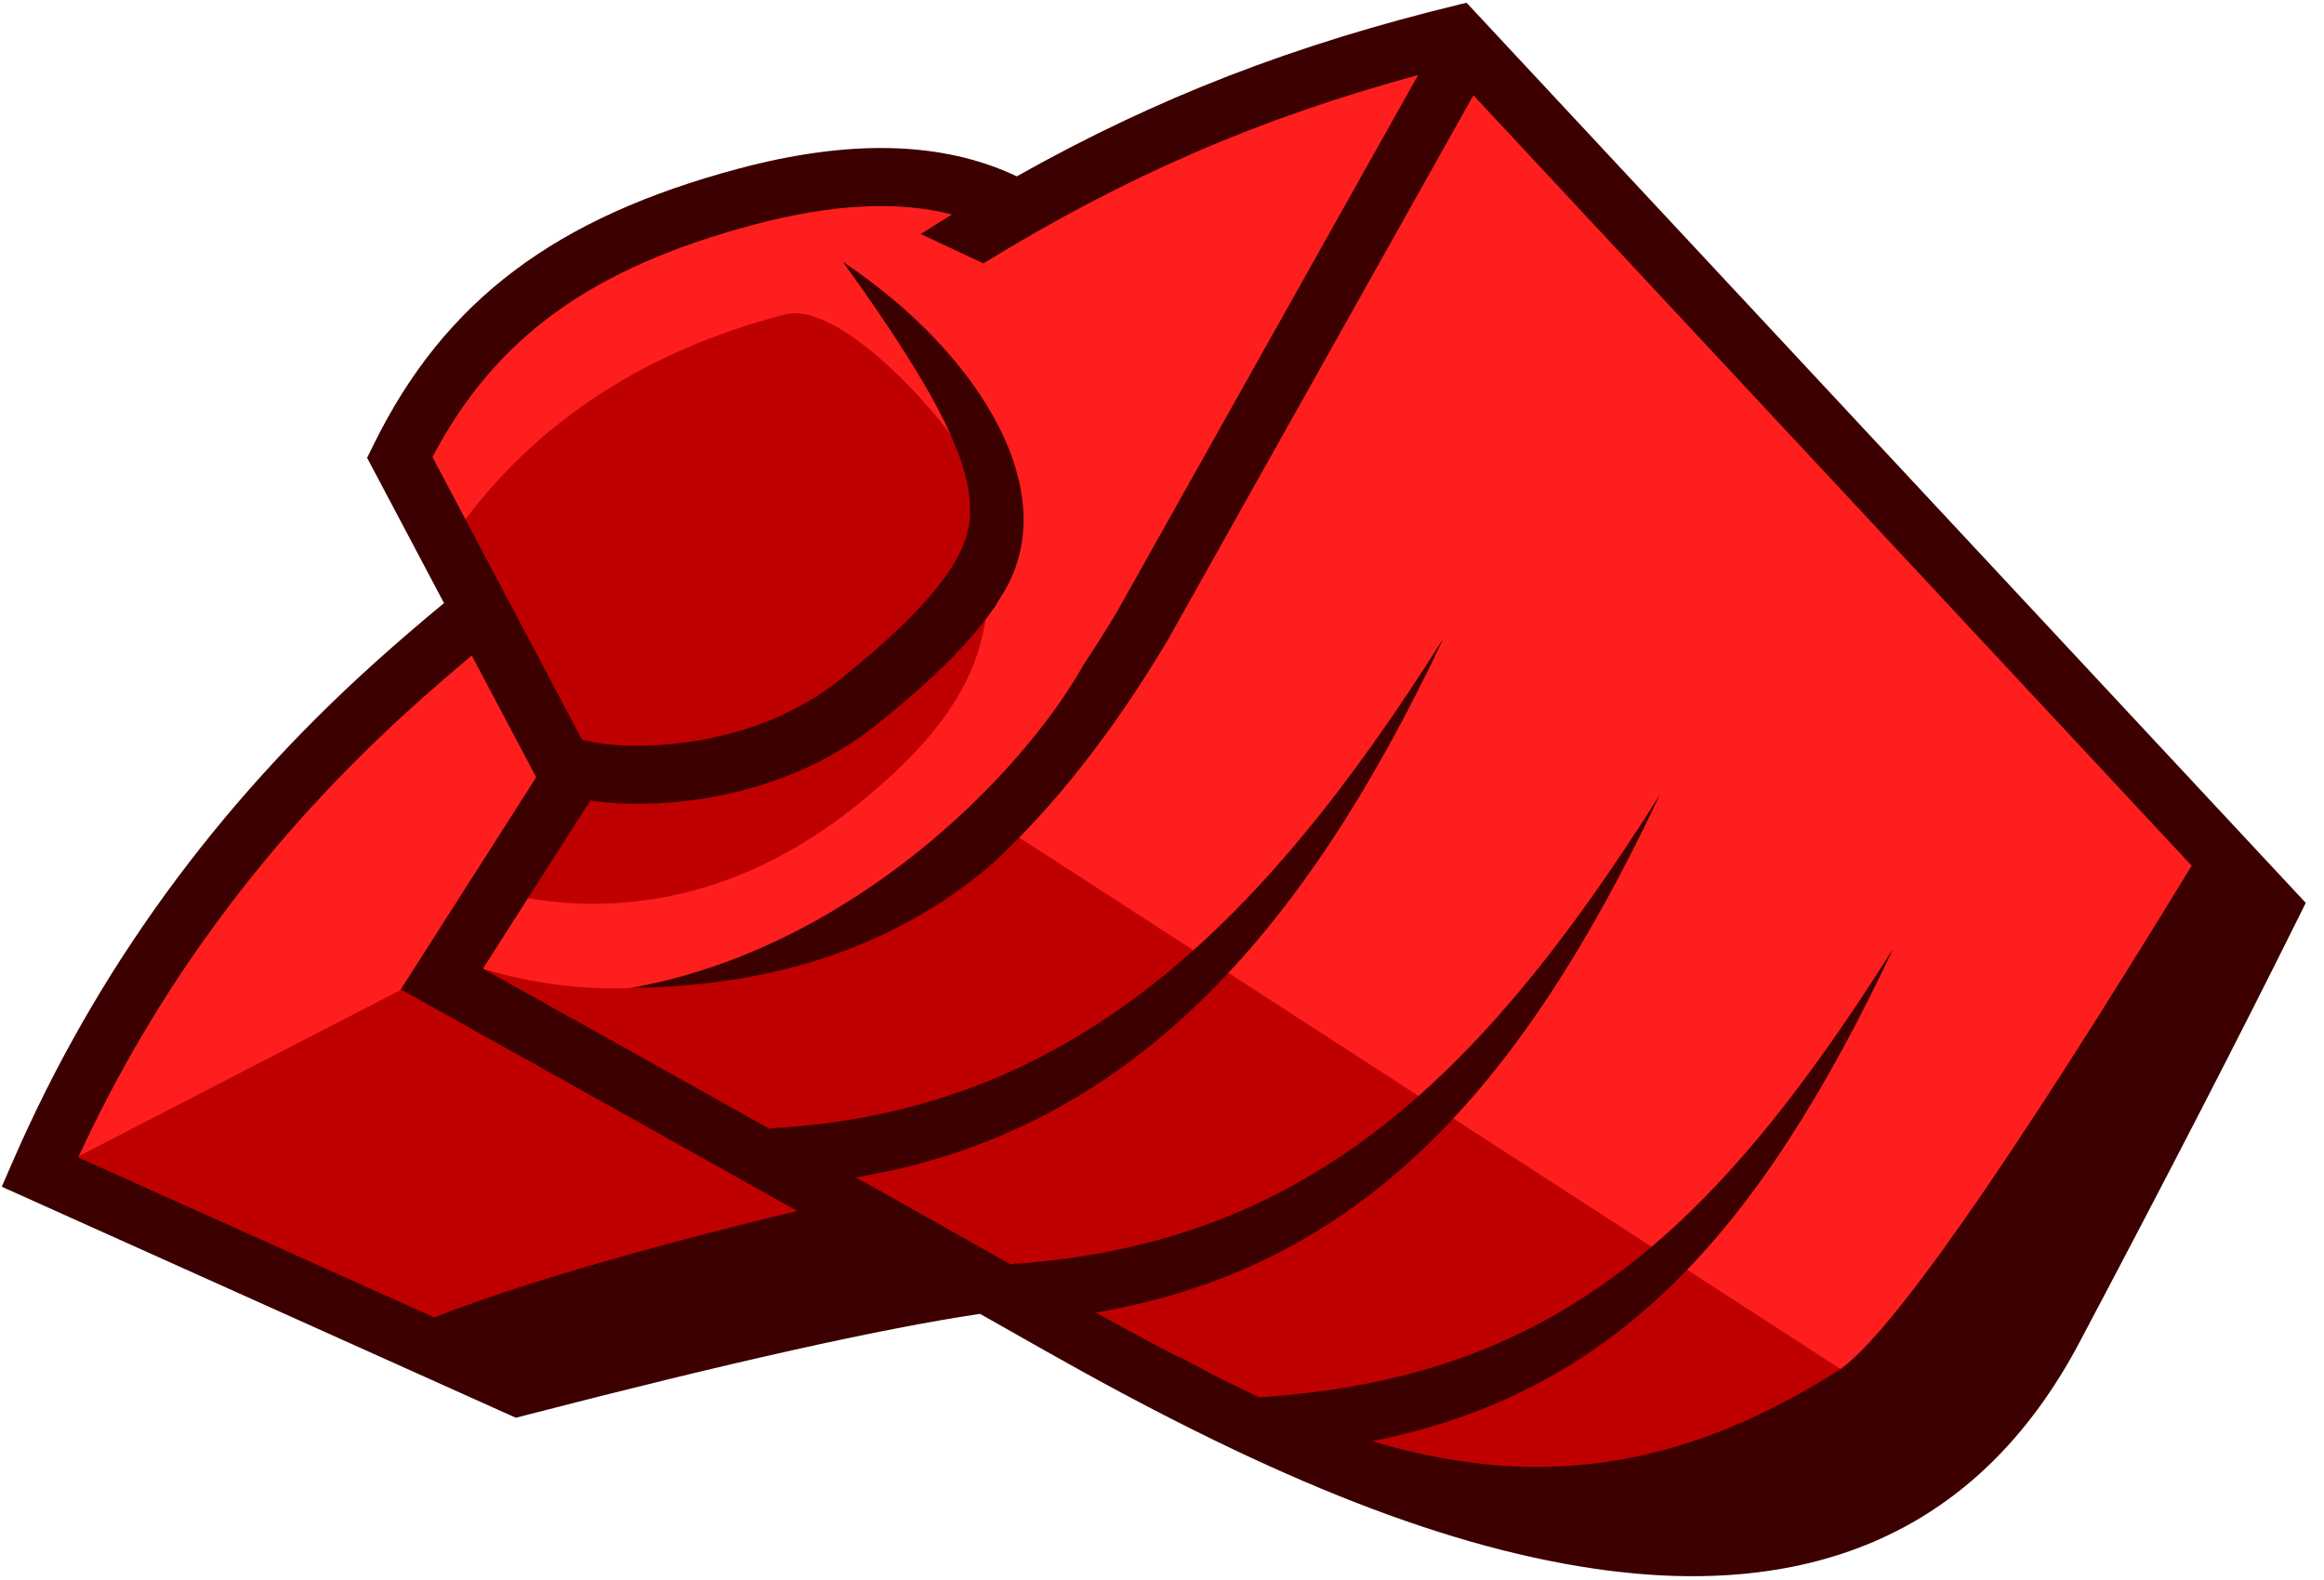
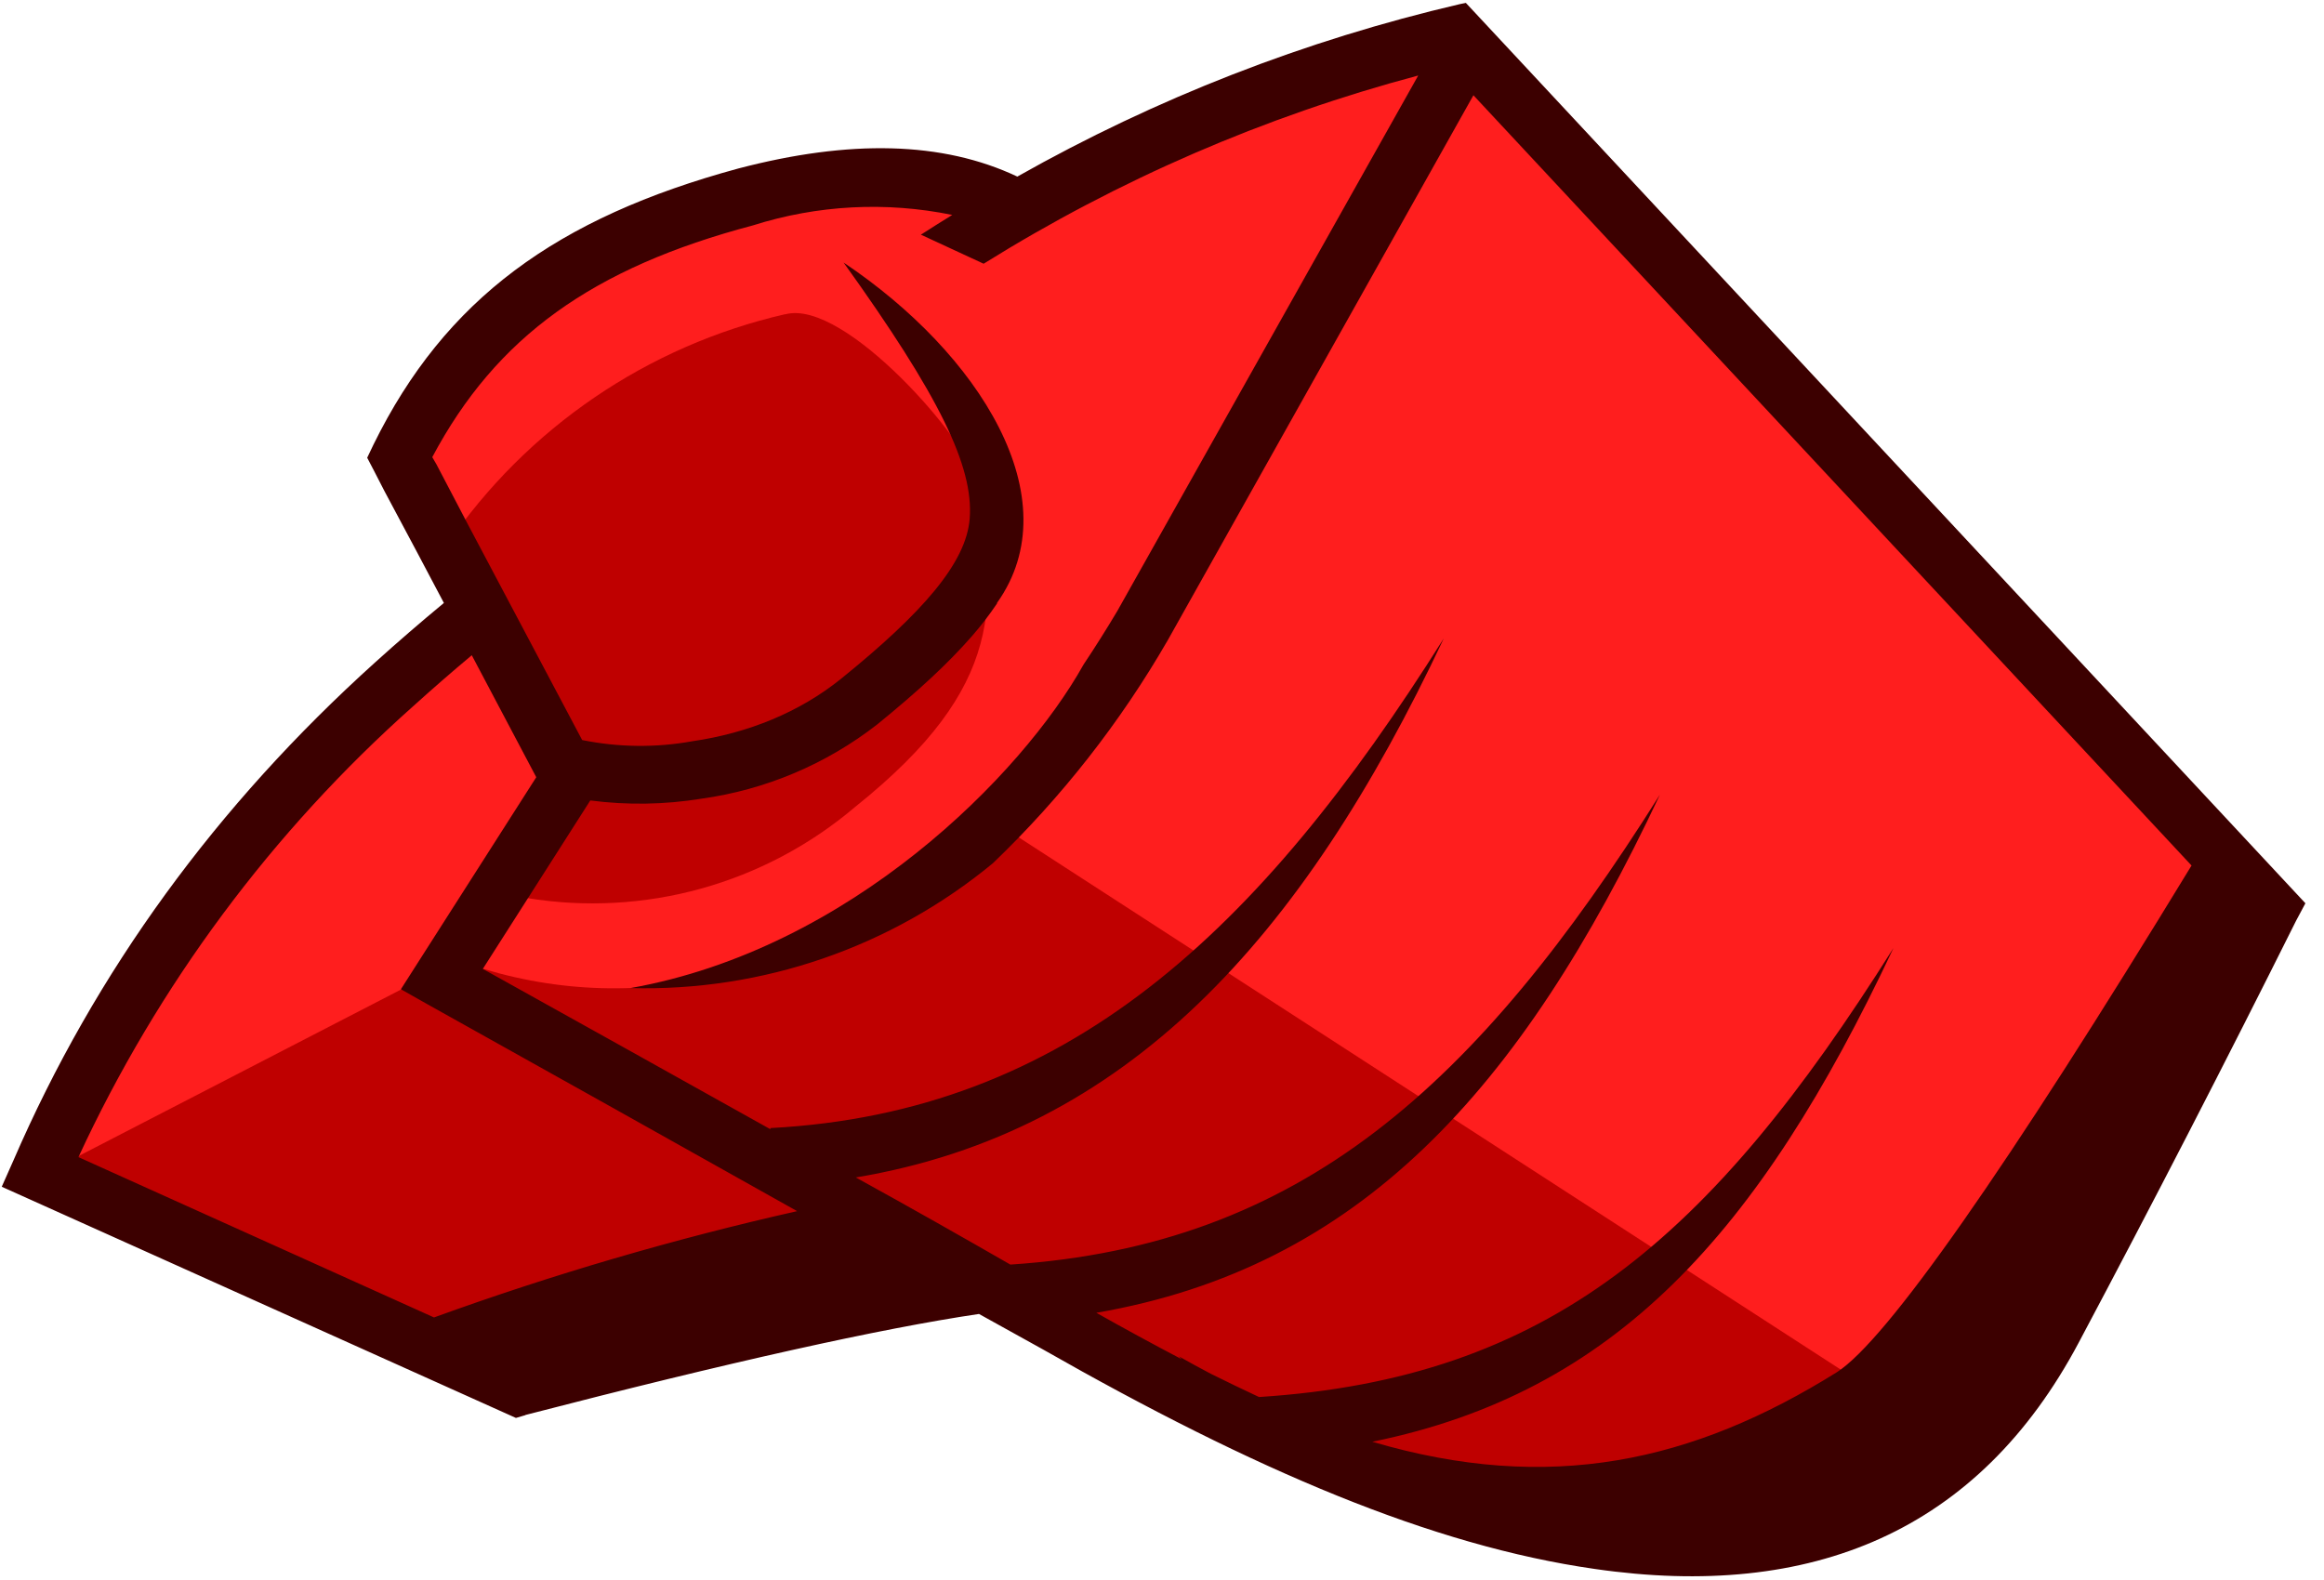
<svg xmlns="http://www.w3.org/2000/svg" width="400" height="272">
-   <g fill="none">
-     <path fill="#FF1E1E" d="M258.041 262.614l-109-52.745-72.414 22.333-71.666-34.44 76.702-98.363-13.09-24.48 42.25-38.884 65.346-2.757 75.763-28.195 134.81 144.88-63.782 96.646z" />
-     <path d="M83.234 166.806c28.557 8.613 58.512.57 89.865-24.13l147.042 95.18-30.065 18.558h-49.052l-77.414-38.196-70.816 17.903-80.405-36.476L69.71 170.04l13.523-3.234zm51.891-112.688c10.395-2.711 31.75 22.304 32.824 28.396 3.729 21.15 5.36 35.456-20.785 56.34-17.43 13.924-36.958 19.096-56.481 15.748l5.17-23.333-18.84-37.547c13.335-19.775 32.706-32.976 58.112-39.604z" fill="#BF0000" />
-     <path d="M90.49 243.63l-1.701.44L.306 204.297l1.972-4.53c14.167-32.556 34.937-61.142 62.275-85.723a360.593 360.593 0 0 1 11.871-10.218l-4.644-8.775-5.55-10.486-1.85-3.495-1.193-2.256 1.126-2.29C76.589 51.557 95.82 37.405 127.05 29.05c19.156-5.126 35.187-4.767 47.959 1.308 24.189-13.614 47.803-22.706 76.343-29.63l1.069-.256L396.86 155.43l-1.54 3.1c-10.04 20.231-22.513 44.425-37.42 72.584-17.25 32.583-45.981 44.388-83.287 38.964-27.99-4.07-58.484-16.992-95.094-37.759-3.41-1.934-7.025-3.98-10.843-6.137-16.934 2.527-43.024 8.345-78.187 17.448zM71.24 121.48c-25.011 22.488-44.26 48.4-57.775 77.768l61.268 27.539c14.474-5.637 35.303-11.742 62.487-18.314a27244.826 27244.826 0 0 0-63.601-35.566l-4.635-2.584 23.31-36.515-11.092-20.955a351.22 351.22 0 0 0-9.963 8.627zm37.169 48.63l-.001-.075.11.046c37.823-6.669 67.385-36.695 78.028-55.724a214.21 214.21 0 0 0 5.765-9.14l51.774-92.3c-27.436 7.462-50.357 17.406-74.833 32.428l-10.77-5.056a377.32 377.32 0 0 1 5.375-3.366c-9.317-2.39-20.701-1.833-34.222 1.785-27.623 7.391-44.269 19.196-55.203 39.976l.637 1.203 5.55 10.486 19.567 36.97c4.432 1.195 11.669 1.437 19.002.3 9.563-1.481 18.459-5.058 25.496-10.738 14.16-11.43 21.644-20.1 22.244-27.61.717-8.976-5.242-21.145-21.765-44.099l.06-.043.02.035c23.3 15.595 39.195 40.565 26.352 58.586l-.002.15c-1.225 1.833-2.648 3.679-4.257 5.543-4.215 4.882-9.35 9.55-16.371 15.219-8.51 6.869-19.042 11.104-30.246 12.84-6.82 1.057-13.635 1.105-19.12.289l-18.476 28.943a28074.662 28074.662 0 0 1 49.522 27.684l-.01-.198c50.94-2.765 83.888-33.64 115.817-84.379-24.397 51.796-54.575 85.053-101.113 92.821 9.725 5.462 18.562 10.44 26.514 14.933 50.017-3.23 80.238-30.587 111.843-80.812-24.104 51.175-51.882 81.44-97.081 89.153a550.68 550.68 0 0 0 14.753 7.948 74.995 74.995 0 0 1-.427-.397 222.31 222.31 0 0 0 5.428 2.952c2.825 1.42 5.61 2.783 8.358 4.087 49.817-3.224 77.614-27.178 109.168-77.322-23.193 49.24-47.963 76.516-89.716 84.877 30.533 9.177 55.228 3.552 79.965-11.987 8.576-5.387 28.937-34.415 61.084-87.085L253.598 16.401 201 110.17l-.067.115c-9.29 15.57-19.314 28.367-30.064 38.359-16.353 14.027-37.137 21.174-62.351 21.438l-.11.028z" fill="#3C0000" />
-   </g>
+   <path fill="#FF1E1E" d="M258 262.6L149 210l-72.4 22.3L5 197.8l76.7-98.4-13.1-24.5L110.8 36l65.4-2.7L251.9 5 386.7 150 323 246.6z" />
+   <path d="M83.2 166.8c28.6 8.6 58.5.6 89.9-24.1l147 95.2-30 18.5h-49l-77.5-38.2-70.8 18-80.4-36.6L69.7 170l13.5-3.2zm52-112.7c10.3-2.7 31.7 22.3 32.7 28.4 3.8 21.2 5.4 35.5-20.7 56.4a69.8 69.8 0 0 1-56.5 15.7l5.2-23.3L77 93.7a96.6 96.6 0 0 1 58.1-39.6z" fill="#BF0000" />
+   <path d="M90.5 243.6l-1.7.5L.3 204.3l2-4.5c14.1-32.6 35-61.2 62.3-85.8a360.6 360.6 0 0 1 11.8-10.2l-4.6-8.7-5.6-10.5-1.8-3.5-1.2-2.3 1.1-2.3c12.3-25 31.5-39 62.8-47.5 19.1-5 35.1-4.7 48 1.4A287.6 287.6 0 0 1 251.3.7l1-.2 144.5 155-1.6 3a3184 3184 0 0 1-37.4 72.6c-17.3 32.6-46 44.4-83.3 39-28-4-58.5-17-95-37.8l-11-6.1c-16.9 2.5-43 8.3-78.1 17.4zM71.2 121.5a237.2 237.2 0 0 0-57.7 77.7l61.2 27.6a517.5 517.5 0 0 1 62.5-18.3 27244.8 27244.8 0 0 0-63.6-35.6l-4.6-2.6 23.3-36.5-11.1-21a351.2 351.2 0 0 0-10 8.7zm37.2 48.6h.1c37.8-6.7 67.4-36.7 78-55.7a214.2 214.2 0 0 0 5.8-9.2L244.1 13a274.8 274.8 0 0 0-74.8 32.4l-10.8-5a377.3 377.3 0 0 1 5.4-3.4 68.2 68.2 0 0 0-34.3 1.8C102 46.1 85.4 58 74.4 78.7l.7 1.2 5.5 10.5 19.6 37a50.4 50.4 0 0 0 19 .2c9.6-1.4 18.4-5 25.5-10.7 14.1-11.4 21.6-20 22.2-27.6.7-9-5.2-21.1-21.7-44.1 23.3 15.6 39.2 40.6 26.4 58.6v.1a57 57 0 0 1-4.3 5.6c-4.2 4.8-9.3 9.5-16.3 15.2a63.4 63.4 0 0 1-30.3 12.8 66 66 0 0 1-19.1.3l-18.5 29a28074.7 28074.7 0 0 1 49.5 27.6v-.2c51-2.7 84-33.6 115.9-84.3-24.4 51.8-54.6 85-101.2 92.8 9.8 5.4 18.6 10.4 26.6 15 50-3.3 80.2-30.7 111.8-80.9-24.1 51.2-51.9 81.4-97 89.2a550.7 550.7 0 0 0 14.7 8 75 75 0 0 1-.5-.5 222.3 222.3 0 0 0 5.5 3 410 410 0 0 0 8.3 4c49.8-3.2 77.6-27.1 109.2-77.3-23.2 49.3-48 76.5-89.7 85 30.5 9 55.2 3.5 80-12 8.5-5.5 28.9-34.5 61-87.2L253.6 16.4 201 110.2a172.9 172.9 0 0 1-30.1 38.4 94 94 0 0 1-62.4 21.5z" fill="#3C0000" />
</svg>
